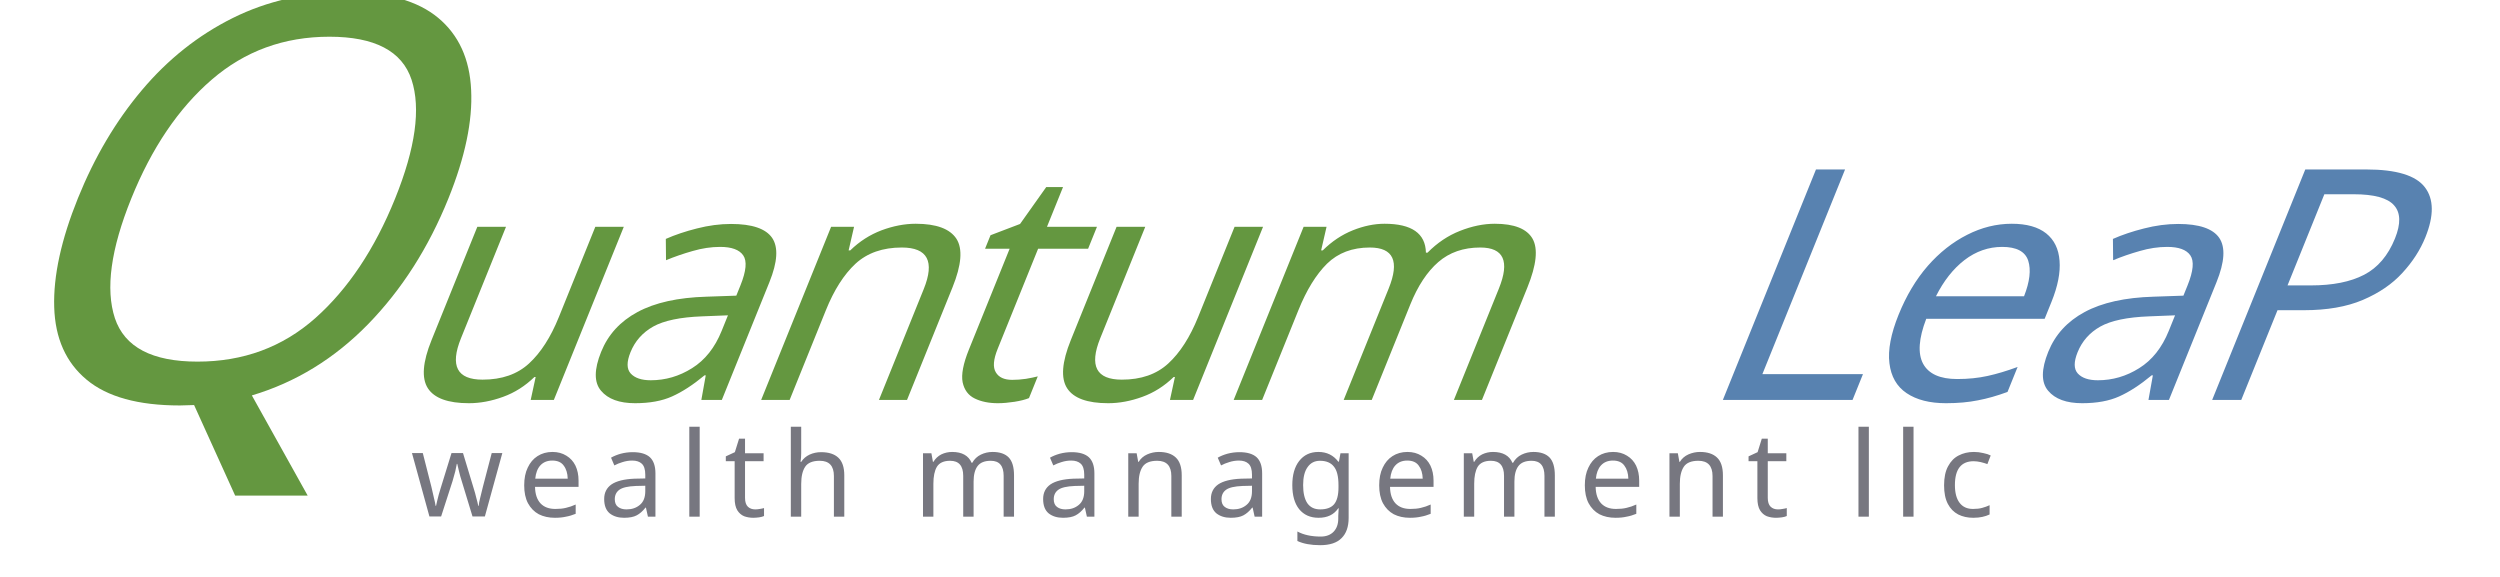
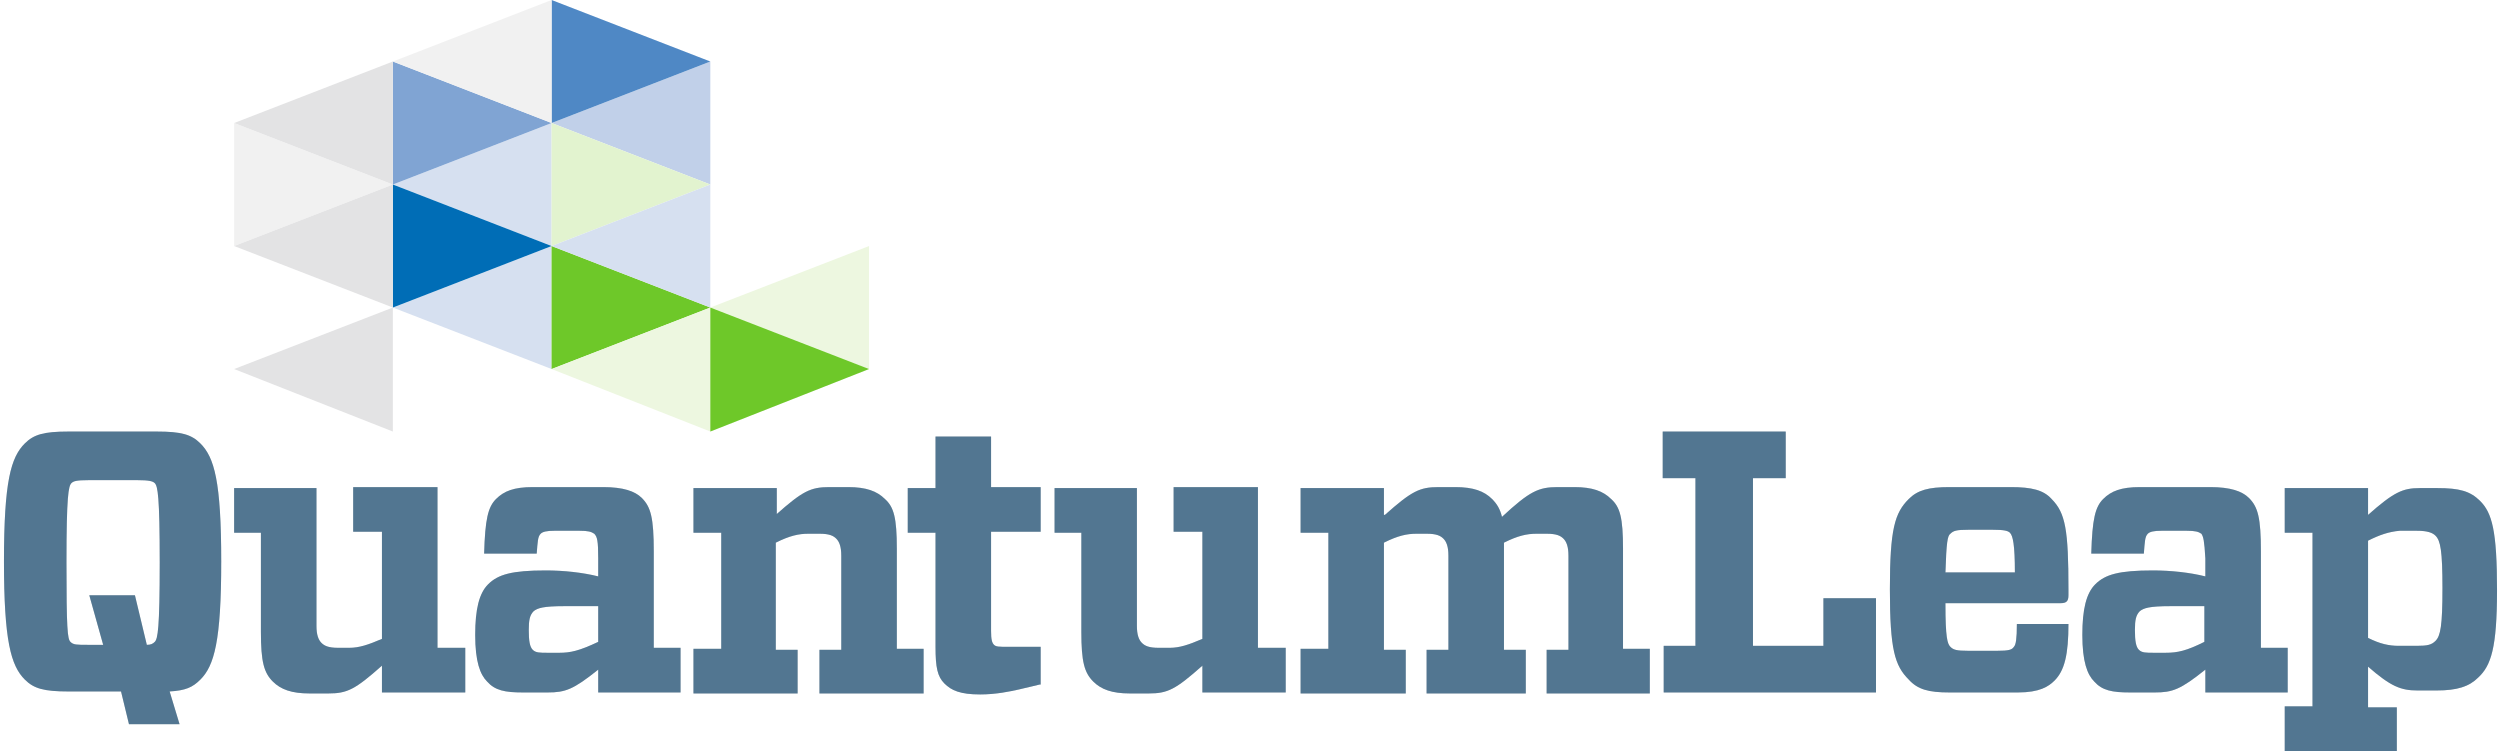
- <svg xmlns="http://www.w3.org/2000/svg" version="1.1" id="Layer_1" x="0px" y="0px" viewBox="0 0 176.8 40.8" enable-background="new 0 0 176.8 40.8" xml:space="preserve">
-   <text transform="matrix(1 0 0 1 29.0402 36.5396)" fill="#777780" font-family="'HelveticaNeueLTStd-ThExO'" font-size="8.367" letter-spacing="1">wealth management llc</text>
-   <text transform="matrix(0.9272 0 -0.3746 0.9272 -2.6717 28.2831)">
-     <tspan x="0" y="0" fill="#649740" font-family="'KannadaMN-Bold'" font-size="42.888" letter-spacing="-1.1">Q</tspan>
-     <tspan x="32" y="0" fill="#649740" font-family="'KannadaMN-Bold'" font-size="24.631" letter-spacing="-1.1">uantum</tspan>
-     <tspan x="131.9" y="0" fill="#5882B0" font-family="'KannadaMN-Bold'" font-size="24.631" letter-spacing="-1.1">LeaP</tspan>
-   </text>
+ <svg xmlns="http://www.w3.org/2000/svg" version="1.1" id="Layer_1" x="0px" y="0px" viewBox="0 0 252 75.8" enable-background="new 0 0 252 75.8" xml:space="preserve">
+   <polygon fill="#C1D0E9" points="71.6,6.2 71.6,12.4 71.6,18.6 55.6,12.4 " />
+   <polygon fill="#D6E0F0" points="55.6,12.4 55.6,18.6 55.6,24.8 39.6,18.6 " />
+   <polygon fill="#D6E0F0" points="55.6,24.8 55.6,31 55.6,37.2 39.6,31 " />
+   <g>
+     <path fill="#757B82" d="M15.8,43.5c2.5,0,3.5,0.3,4.4,1.2c1.4,1.4,2.1,3.8,2.1,11.9c0,8-0.7,10.5-2.1,11.9   c-0.8,0.8-1.5,1.1-3.1,1.2l1,3.3H13l-0.8-3.3H6.9c-2.5,0-3.5-0.3-4.4-1.2c-1.4-1.4-2.1-3.9-2.1-11.9c0-8.1,0.7-10.5,2.1-11.9   c0.9-0.9,1.9-1.2,4.4-1.2H15.8z M7.1,64.7C7.4,65,7.7,65,8.9,65h1.5L9,60h4.6l1.2,5c0.4,0,0.6-0.1,0.8-0.3c0.3-0.3,0.5-1.3,0.5-8   s-0.2-7.7-0.5-8c-0.2-0.2-0.6-0.3-1.7-0.3h-5c-1.2,0-1.5,0.1-1.7,0.3c-0.3,0.3-0.5,1.3-0.5,8S6.8,64.4,7.1,64.7z" />
+     <path fill="#757B82" d="M38.5,67.1c-2.7,2.4-3.5,2.8-5.4,2.8h-1.9c-1.8,0-2.9-0.4-3.7-1.2c-0.9-0.9-1.2-2-1.2-5V53.7h-2.7v-4.5h8.3   v13.9c0,0.9,0.2,1.4,0.5,1.7c0.3,0.3,0.7,0.5,1.7,0.5h1.1c1,0,1.9-0.3,3.3-0.9V53.6h-2.9v-4.5h8.5v16.2h2.8v4.5h-8.4V67.1z" />
+     <path fill="#757B82" d="M59.9,53.8c-0.3-0.2-0.6-0.3-1.5-0.3h-2.5c-0.8,0-1.2,0.1-1.4,0.3c-0.3,0.3-0.3,0.8-0.4,2h-5.3   c0.1-3.5,0.4-4.7,1.2-5.5c0.8-0.8,1.8-1.2,3.7-1.2h7.1c2,0,3.2,0.4,3.9,1.1c0.9,0.9,1.2,2,1.2,5.4v9.7h2.7v4.5h-8.3v-2.3   c-2.5,2-3.3,2.3-5.1,2.3h-2.5c-1.8,0-2.8-0.2-3.6-1.1c-0.7-0.7-1.2-2-1.2-4.7c0-2.6,0.4-4.2,1.3-5.1c1-1,2.4-1.4,5.8-1.4   c1.8,0,3.7,0.2,5.3,0.6v-1.8C60.3,54.5,60.2,54.1,59.9,53.8z M60.3,64.7v-3.6h-3.4c-2.2,0-2.7,0.2-3.1,0.5   c-0.4,0.4-0.5,0.9-0.5,1.9c0,1.1,0.1,1.7,0.4,2c0.3,0.3,0.7,0.3,1.5,0.3h1.2C57.5,65.8,58.4,65.6,60.3,64.7z" />
+     <path fill="#757B82" d="M78.2,51.9c2.7-2.4,3.5-2.8,5.4-2.8h1.9c1.8,0,2.9,0.4,3.7,1.2c0.9,0.8,1.2,1.9,1.2,5v10.1h2.7v4.5H82.6   v-4.4h2.2v-9.5c0-0.9-0.2-1.4-0.5-1.7c-0.3-0.3-0.7-0.5-1.7-0.5h-1.1c-1,0-1.9,0.2-3.3,0.9v10.8h2.2v4.4H69.9v-4.5h2.8V53.7h-2.8   v-4.5h8.4V51.9z" />
+     <path fill="#757B82" d="M104.8,69l-2.1,0.5c-0.9,0.2-2.3,0.5-3.9,0.5c-2,0-2.9-0.4-3.6-1.1c-0.7-0.7-0.9-1.6-0.9-3.7V53.7h-2.8   v-4.5h2.8V44h5.6v5.1h5v4.5h-5v10c0,0.9,0.1,1.2,0.3,1.4c0.2,0.2,0.5,0.2,1.5,0.2h3.2V69z" />
+     <path fill="#757B82" d="M121.2,67.1c-2.7,2.4-3.5,2.8-5.4,2.8h-1.9c-1.8,0-2.9-0.4-3.7-1.2c-0.9-0.9-1.2-2-1.2-5V53.7h-2.7v-4.5   h8.3v13.9c0,0.9,0.2,1.4,0.5,1.7c0.3,0.3,0.7,0.5,1.7,0.5h1.1c1,0,1.9-0.3,3.3-0.9V53.6h-2.9v-4.5h8.5v16.2h2.8v4.5h-8.4V67.1z" />
+     <path fill="#757B82" d="M139.6,51.9c2.7-2.4,3.5-2.8,5.4-2.8h1.7c1.8,0,2.9,0.4,3.7,1.2c0.5,0.5,0.8,1,1,1.8c2.8-2.6,3.7-3,5.6-3   h1.7c1.8,0,2.9,0.4,3.7,1.2c0.9,0.8,1.2,1.9,1.2,5v10.1h2.7v4.5h-10.4v-4.4h2.2v-9.5c0-0.9-0.2-1.4-0.5-1.7   c-0.3-0.3-0.7-0.5-1.7-0.5h-1c-1,0-1.9,0.2-3.3,0.9v0.7v10.1h2.2v4.4h-10v-4.4h2.2v-9.5c0-0.9-0.2-1.4-0.5-1.7   c-0.3-0.3-0.7-0.5-1.7-0.5h-1c-1,0-1.9,0.2-3.3,0.9v10.8h2.2v4.4h-10.6v-4.5h2.8V53.7h-2.8v-4.5h8.4V51.9z" />
+     <path fill="#757B82" d="M170.8,48.2h-3.2v-4.7H180v4.7h-3.3v16.9h7.1v-4.8h5.3v9.5h-21.4v-4.7h3.2V48.2z" />
+     <path fill="#757B82" d="M196.1,60.9c0,3.4,0.2,4,0.5,4.3c0.3,0.3,0.6,0.4,1.8,0.4h2.9c1.2,0,1.5-0.1,1.7-0.4   c0.2-0.2,0.3-0.8,0.3-2.3h5.2c0,3.1-0.4,4.7-1.4,5.7c-0.6,0.6-1.5,1.2-3.7,1.2h-6.9c-2.1,0-3.2-0.3-4.1-1.3c-1.4-1.4-1.9-3-1.9-9.1   c0-6.1,0.5-7.7,1.9-9.1c0.9-0.9,2-1.2,4.1-1.2h6.2c2.1,0,3.3,0.3,4.1,1.2c1.4,1.4,1.7,3.1,1.7,9.1v0.6c0,0.6-0.2,0.8-0.8,0.8H196.1   z M196.1,57.7h7c0-2.8-0.2-3.7-0.5-4c-0.2-0.2-0.6-0.3-1.7-0.3h-2.5c-1.2,0-1.5,0.1-1.8,0.4C196.3,54,196.2,54.7,196.1,57.7z" />
+     <path fill="#757B82" d="M221.9,53.8c-0.3-0.2-0.6-0.3-1.5-0.3h-2.5c-0.8,0-1.2,0.1-1.4,0.3c-0.3,0.3-0.3,0.8-0.4,2h-5.3   c0.1-3.5,0.4-4.7,1.2-5.5c0.8-0.8,1.8-1.2,3.7-1.2h7.1c2,0,3.2,0.4,3.9,1.1c0.9,0.9,1.2,2,1.2,5.4v9.7h2.7v4.5h-8.3v-2.3   c-2.5,2-3.3,2.3-5.1,2.3h-2.5c-1.8,0-2.8-0.2-3.6-1.1c-0.7-0.7-1.2-2-1.2-4.7c0-2.6,0.4-4.2,1.3-5.1c1-1,2.4-1.4,5.8-1.4   c1.8,0,3.7,0.2,5.3,0.6v-1.8C222.2,54.5,222.1,54.1,221.9,53.8z M222.2,64.7v-3.6h-3.4c-2.2,0-2.7,0.2-3.1,0.5   c-0.4,0.4-0.5,0.9-0.5,1.9c0,1.1,0.1,1.7,0.4,2c0.3,0.3,0.7,0.3,1.5,0.3h1.2C219.5,65.8,220.4,65.6,222.2,64.7z" />
+     <path fill="#757B82" d="M249.8,68.3c-0.9,0.9-2.1,1.3-4.2,1.3h-1.9c-1.7,0-2.7-0.4-5-2.4v4.1h2.9v4.4h-11.3v-4.5h2.8V53.7h-2.8   v-4.5h8.4v2.7c2.6-2.3,3.5-2.7,5.2-2.7h1.8c2.2,0,3.3,0.3,4.3,1.3c1.2,1.2,1.7,3,1.7,9C251.7,65.3,251.1,67.1,249.8,68.3z    M238.7,54.5v9.8c1.2,0.6,2.1,0.8,3.1,0.8h1.8c1.1,0,1.5-0.1,1.9-0.5c0.5-0.5,0.7-1.5,0.7-5.3c0-3.8-0.2-4.8-0.7-5.3   c-0.3-0.3-0.8-0.5-1.9-0.5h-1.7C240.8,53.6,239.9,53.9,238.7,54.5z" />
+   </g>
+   <g opacity="0.3">
+     <path fill="#006DB6" d="M15.8,43.5c2.5,0,3.5,0.3,4.4,1.2c1.4,1.4,2.1,3.8,2.1,11.9c0,8-0.7,10.5-2.1,11.9   c-0.8,0.8-1.5,1.1-3.1,1.2l1,3.3H13l-0.8-3.3H6.9c-2.5,0-3.5-0.3-4.4-1.2c-1.4-1.4-2.1-3.9-2.1-11.9c0-8.1,0.7-10.5,2.1-11.9   c0.9-0.9,1.9-1.2,4.4-1.2H15.8z M7.1,64.7C7.4,65,7.7,65,8.9,65h1.5L9,60h4.6l1.2,5c0.4,0,0.6-0.1,0.8-0.3c0.3-0.3,0.5-1.3,0.5-8   s-0.2-7.7-0.5-8c-0.2-0.2-0.6-0.3-1.7-0.3h-5c-1.2,0-1.5,0.1-1.7,0.3c-0.3,0.3-0.5,1.3-0.5,8S6.8,64.4,7.1,64.7z" />
+     <path fill="#006DB6" d="M38.5,67.1c-2.7,2.4-3.5,2.8-5.4,2.8h-1.9c-1.8,0-2.9-0.4-3.7-1.2c-0.9-0.9-1.2-2-1.2-5V53.7h-2.7v-4.5h8.3   v13.9c0,0.9,0.2,1.4,0.5,1.7c0.3,0.3,0.7,0.5,1.7,0.5h1.1c1,0,1.9-0.3,3.3-0.9V53.6h-2.9v-4.5h8.5v16.2h2.8v4.5h-8.4V67.1z" />
+     <path fill="#006DB6" d="M59.9,53.8c-0.3-0.2-0.6-0.3-1.5-0.3h-2.5c-0.8,0-1.2,0.1-1.4,0.3c-0.3,0.3-0.3,0.8-0.4,2h-5.3   c0.1-3.5,0.4-4.7,1.2-5.5c0.8-0.8,1.8-1.2,3.7-1.2h7.1c2,0,3.2,0.4,3.9,1.1c0.9,0.9,1.2,2,1.2,5.4v9.7h2.7v4.5h-8.3v-2.3   c-2.5,2-3.3,2.3-5.1,2.3h-2.5c-1.8,0-2.8-0.2-3.6-1.1c-0.7-0.7-1.2-2-1.2-4.7c0-2.6,0.4-4.2,1.3-5.1c1-1,2.4-1.4,5.8-1.4   c1.8,0,3.7,0.2,5.3,0.6v-1.8C60.3,54.5,60.2,54.1,59.9,53.8z M60.3,64.7v-3.6h-3.4c-2.2,0-2.7,0.2-3.1,0.5   c-0.4,0.4-0.5,0.9-0.5,1.9c0,1.1,0.1,1.7,0.4,2c0.3,0.3,0.7,0.3,1.5,0.3h1.2C57.5,65.8,58.4,65.6,60.3,64.7z" />
+     <path fill="#006DB6" d="M78.2,51.9c2.7-2.4,3.5-2.8,5.4-2.8h1.9c1.8,0,2.9,0.4,3.7,1.2c0.9,0.8,1.2,1.9,1.2,5v10.1h2.7v4.5H82.6   v-4.4h2.2v-9.5c0-0.9-0.2-1.4-0.5-1.7c-0.3-0.3-0.7-0.5-1.7-0.5h-1.1c-1,0-1.9,0.2-3.3,0.9v10.8h2.2v4.4H69.9v-4.5h2.8V53.7h-2.8   v-4.5h8.4V51.9z" />
+     <path fill="#006DB6" d="M104.8,69l-2.1,0.5c-0.9,0.2-2.3,0.5-3.9,0.5c-2,0-2.9-0.4-3.6-1.1c-0.7-0.7-0.9-1.6-0.9-3.7V53.7h-2.8   v-4.5h2.8V44h5.6v5.1h5v4.5h-5v10c0,0.9,0.1,1.2,0.3,1.4c0.2,0.2,0.5,0.2,1.5,0.2h3.2V69z" />
+     <path fill="#006DB6" d="M121.2,67.1c-2.7,2.4-3.5,2.8-5.4,2.8h-1.9c-1.8,0-2.9-0.4-3.7-1.2c-0.9-0.9-1.2-2-1.2-5V53.7h-2.7v-4.5   h8.3v13.9c0,0.9,0.2,1.4,0.5,1.7c0.3,0.3,0.7,0.5,1.7,0.5h1.1c1,0,1.9-0.3,3.3-0.9V53.6h-2.9v-4.5h8.5v16.2h2.8v4.5h-8.4V67.1z" />
+     <path fill="#006DB6" d="M139.6,51.9c2.7-2.4,3.5-2.8,5.4-2.8h1.7c1.8,0,2.9,0.4,3.7,1.2c0.5,0.5,0.8,1,1,1.8c2.8-2.6,3.7-3,5.6-3   h1.7c1.8,0,2.9,0.4,3.7,1.2c0.9,0.8,1.2,1.9,1.2,5v10.1h2.7v4.5h-10.4v-4.4h2.2v-9.5c0-0.9-0.2-1.4-0.5-1.7   c-0.3-0.3-0.7-0.5-1.7-0.5h-1c-1,0-1.9,0.2-3.3,0.9v0.7v10.1h2.2v4.4h-10v-4.4h2.2v-9.5c0-0.9-0.2-1.4-0.5-1.7   c-0.3-0.3-0.7-0.5-1.7-0.5h-1c-1,0-1.9,0.2-3.3,0.9v10.8h2.2v4.4h-10.6v-4.5h2.8V53.7h-2.8v-4.5h8.4V51.9z" />
+     <path fill="#006DB6" d="M170.8,48.2h-3.2v-4.7H180v4.7h-3.3v16.9h7.1v-4.8h5.3v9.5h-21.4v-4.7h3.2V48.2z" />
+     <path fill="#006DB6" d="M196.1,60.9c0,3.4,0.2,4,0.5,4.3c0.3,0.3,0.6,0.4,1.8,0.4h2.9c1.2,0,1.5-0.1,1.7-0.4   c0.2-0.2,0.3-0.8,0.3-2.3h5.2c0,3.1-0.4,4.7-1.4,5.7c-0.6,0.6-1.5,1.2-3.7,1.2h-6.9c-2.1,0-3.2-0.3-4.1-1.3c-1.4-1.4-1.9-3-1.9-9.1   c0-6.1,0.5-7.7,1.9-9.1c0.9-0.9,2-1.2,4.1-1.2h6.2c2.1,0,3.3,0.3,4.1,1.2c1.4,1.4,1.7,3.1,1.7,9.1v0.6c0,0.6-0.2,0.8-0.8,0.8H196.1   z M196.1,57.7h7c0-2.8-0.2-3.7-0.5-4c-0.2-0.2-0.6-0.3-1.7-0.3h-2.5c-1.2,0-1.5,0.1-1.8,0.4C196.3,54,196.2,54.7,196.1,57.7z" />
+     <path fill="#006DB6" d="M221.9,53.8c-0.3-0.2-0.6-0.3-1.5-0.3h-2.5c-0.8,0-1.2,0.1-1.4,0.3c-0.3,0.3-0.3,0.8-0.4,2h-5.3   c0.1-3.5,0.4-4.7,1.2-5.5c0.8-0.8,1.8-1.2,3.7-1.2h7.1c2,0,3.2,0.4,3.9,1.1c0.9,0.9,1.2,2,1.2,5.4v9.7h2.7v4.5h-8.3v-2.3   c-2.5,2-3.3,2.3-5.1,2.3h-2.5c-1.8,0-2.8-0.2-3.6-1.1c-0.7-0.7-1.2-2-1.2-4.7c0-2.6,0.4-4.2,1.3-5.1c1-1,2.4-1.4,5.8-1.4   c1.8,0,3.7,0.2,5.3,0.6v-1.8C222.2,54.5,222.1,54.1,221.9,53.8z M222.2,64.7v-3.6h-3.4c-2.2,0-2.7,0.2-3.1,0.5   c-0.4,0.4-0.5,0.9-0.5,1.9c0,1.1,0.1,1.7,0.4,2c0.3,0.3,0.7,0.3,1.5,0.3h1.2C219.5,65.8,220.4,65.6,222.2,64.7z" />
+     <path fill="#006DB6" d="M249.8,68.3c-0.9,0.9-2.1,1.3-4.2,1.3h-1.9c-1.7,0-2.7-0.4-5-2.4v4.1h2.9v4.4h-11.3v-4.5h2.8V53.7h-2.8   v-4.5h8.4v2.7c2.6-2.3,3.5-2.7,5.2-2.7h1.8c2.2,0,3.3,0.3,4.3,1.3c1.2,1.2,1.7,3,1.7,9C251.7,65.3,251.1,67.1,249.8,68.3z    M238.7,54.5v9.8c1.2,0.6,2.1,0.8,3.1,0.8h1.8c1.1,0,1.5-0.1,1.9-0.5c0.5-0.5,0.7-1.5,0.7-5.3c0-3.8-0.2-4.8-0.7-5.3   c-0.3-0.3-0.8-0.5-1.9-0.5h-1.7C240.8,53.6,239.9,53.9,238.7,54.5z" />
+   </g>
+   <polygon fill="#80A4D3" points="39.6,6.2 39.6,12.4 39.6,18.6 55.6,12.4 " />
+   <polygon fill="#F1F1F1" points="23.6,12.4 23.6,18.6 23.6,24.8 39.6,18.6 " />
+   <polygon fill="#006DB6" points="39.6,18.6 39.6,24.8 39.6,31 55.6,24.8 " />
+   <polygon fill="#6EC829" points="55.6,24.8 55.6,31 55.6,37.2 71.6,31 " />
+   <polygon fill="#E2F3CF" points="55.6,12.4 55.6,18.6 55.6,24.8 71.6,18.6 " />
+   <polygon fill="#4F88C5" points="55.6,0 55.6,6.2 55.6,12.4 71.6,6.2 " />
+   <polygon fill="#D6E0F0" points="71.6,18.6 71.6,24.8 71.6,31 55.6,24.8 " />
+   <polygon fill="#EDF7E0" points="87.6,24.8 87.6,31 87.6,37.2 71.6,31 " />
+   <polygon fill="#EDF7E0" points="71.6,31 71.6,37.2 71.6,43.5 55.6,37.2 " />
+   <polygon fill="#F1F1F1" points="55.6,0 55.6,6.2 55.6,12.4 39.6,6.2 " />
+   <polygon fill="#E3E3E4" points="39.6,18.6 39.6,24.8 39.6,31 23.6,24.8 " />
+   <polygon fill="#E3E3E4" points="39.6,6.2 39.6,12.4 39.6,18.6 23.6,12.4 " />
+   <polygon fill="#E3E3E4" points="39.6,31 39.6,37.2 39.6,43.5 23.6,37.2 " />
+   <polygon fill="#6EC829" points="71.6,31 71.6,37.2 71.6,43.5 87.6,37.2 " />
</svg>
